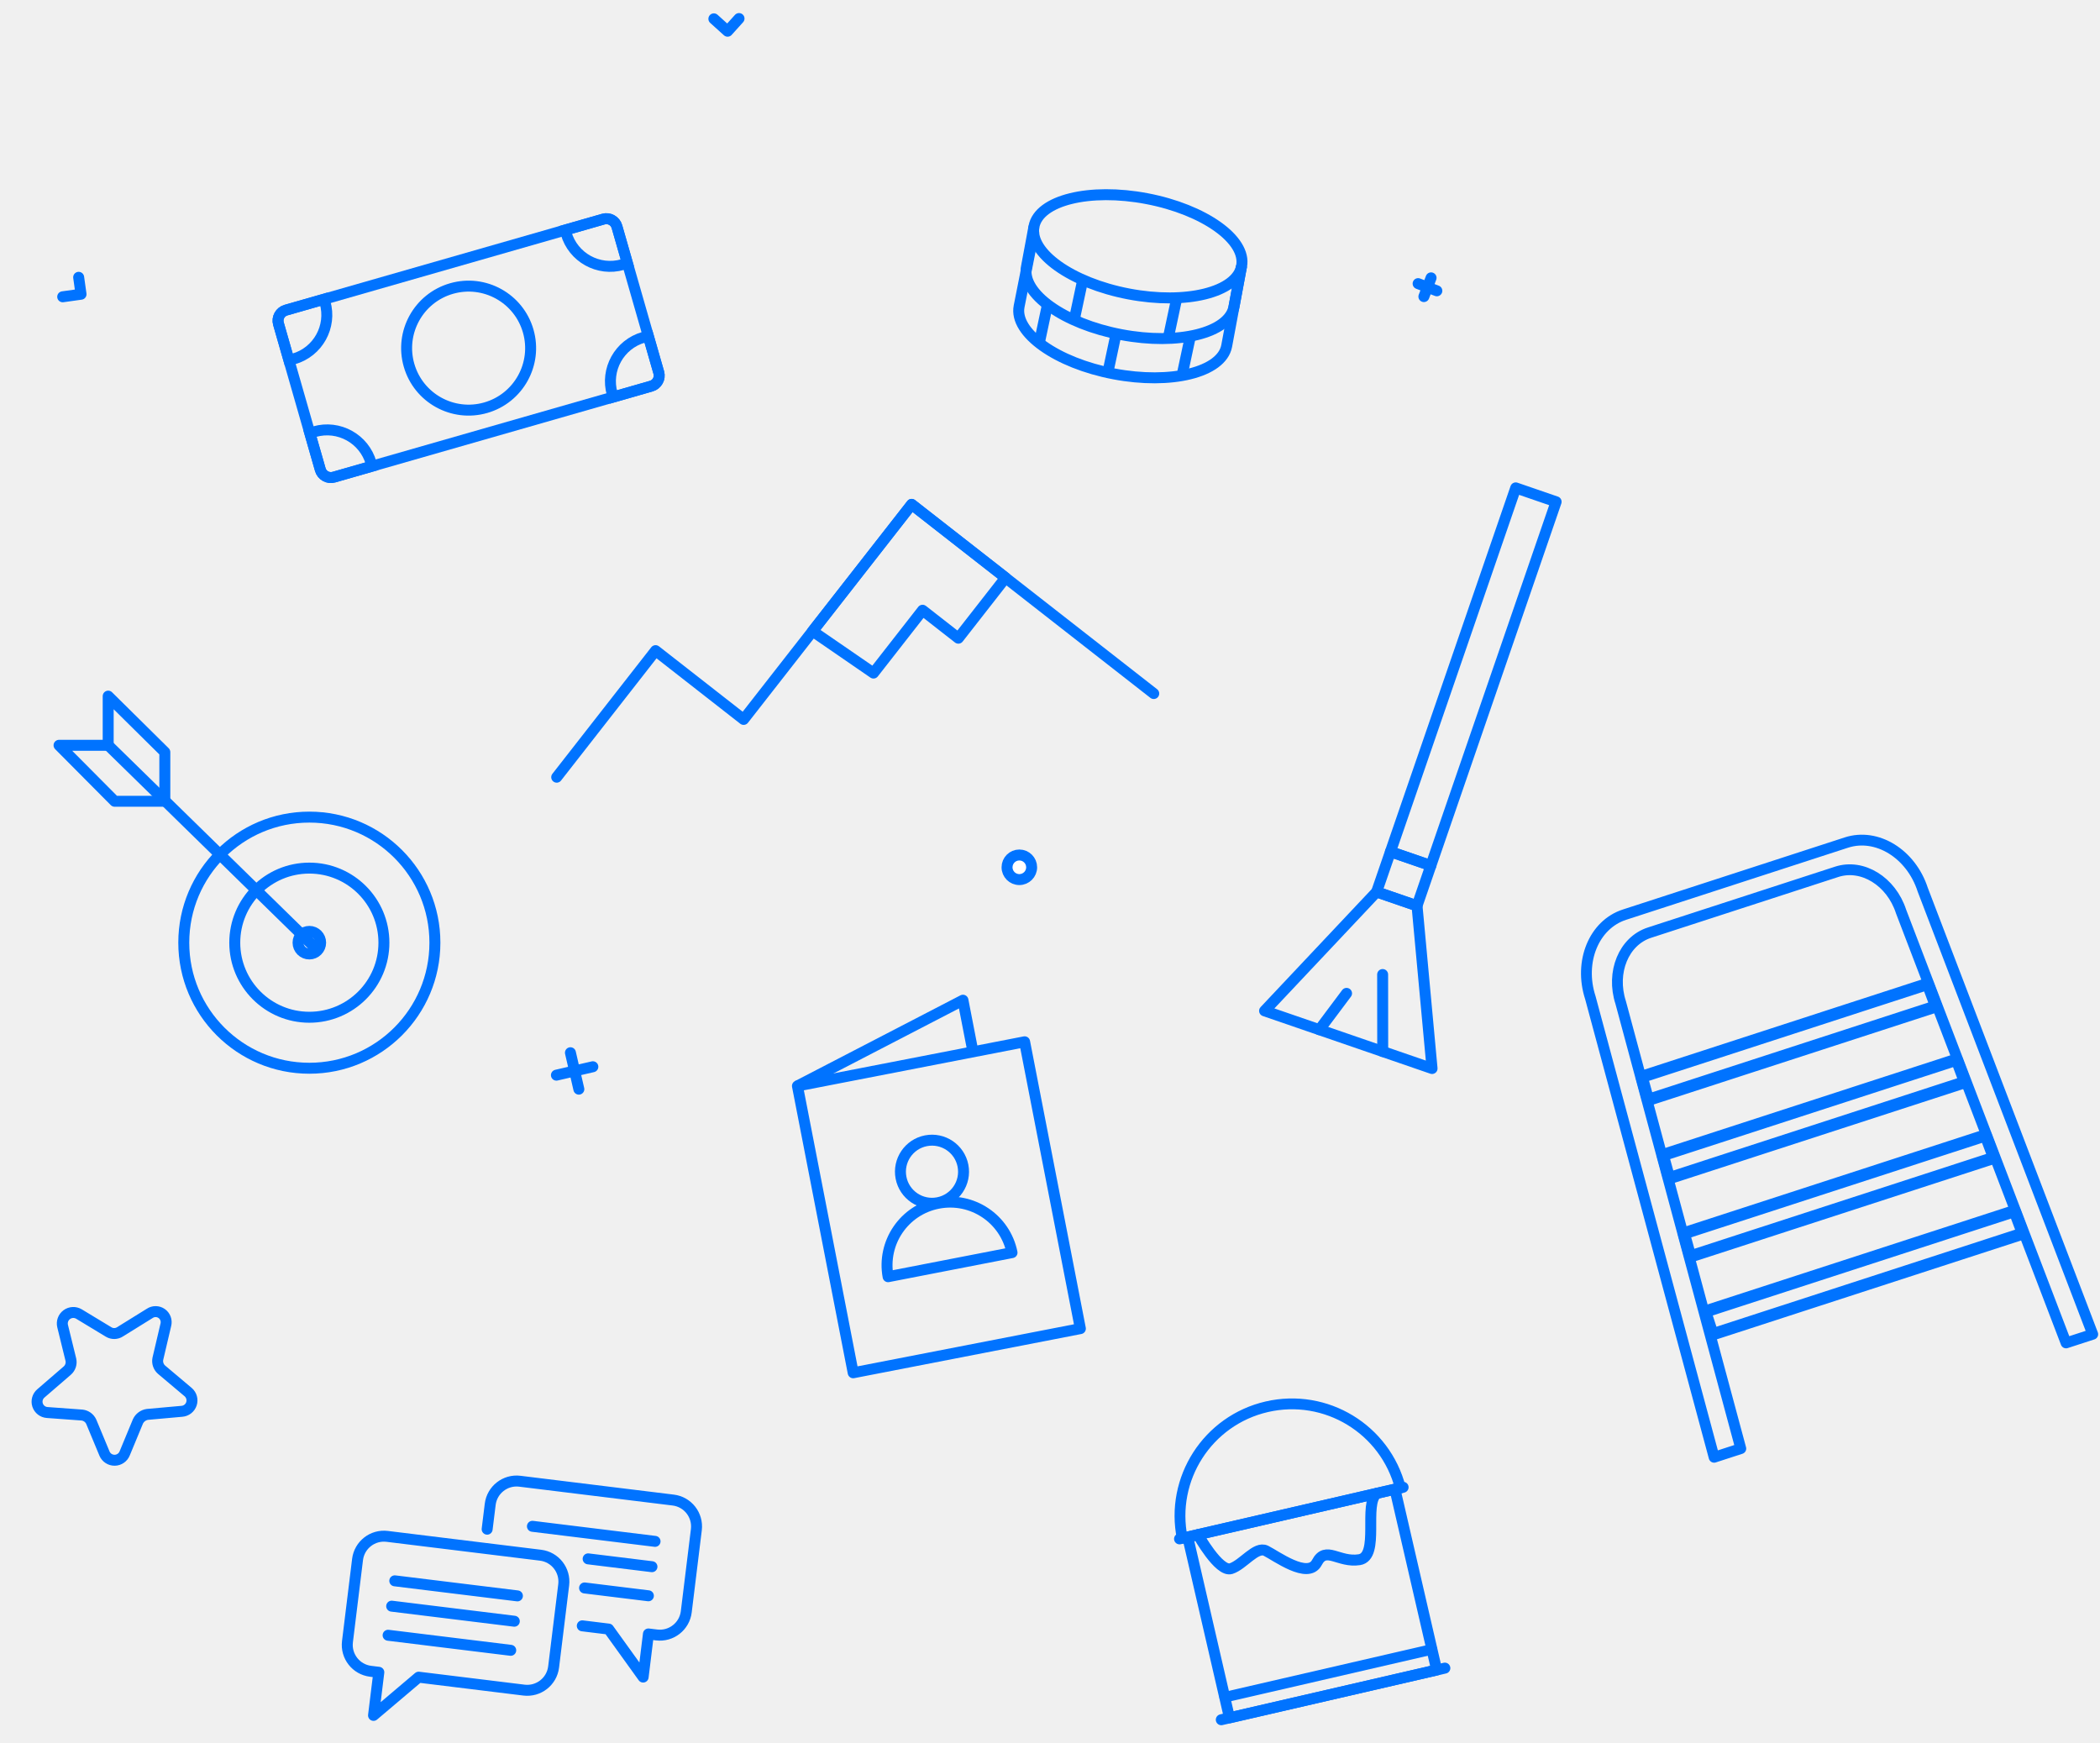
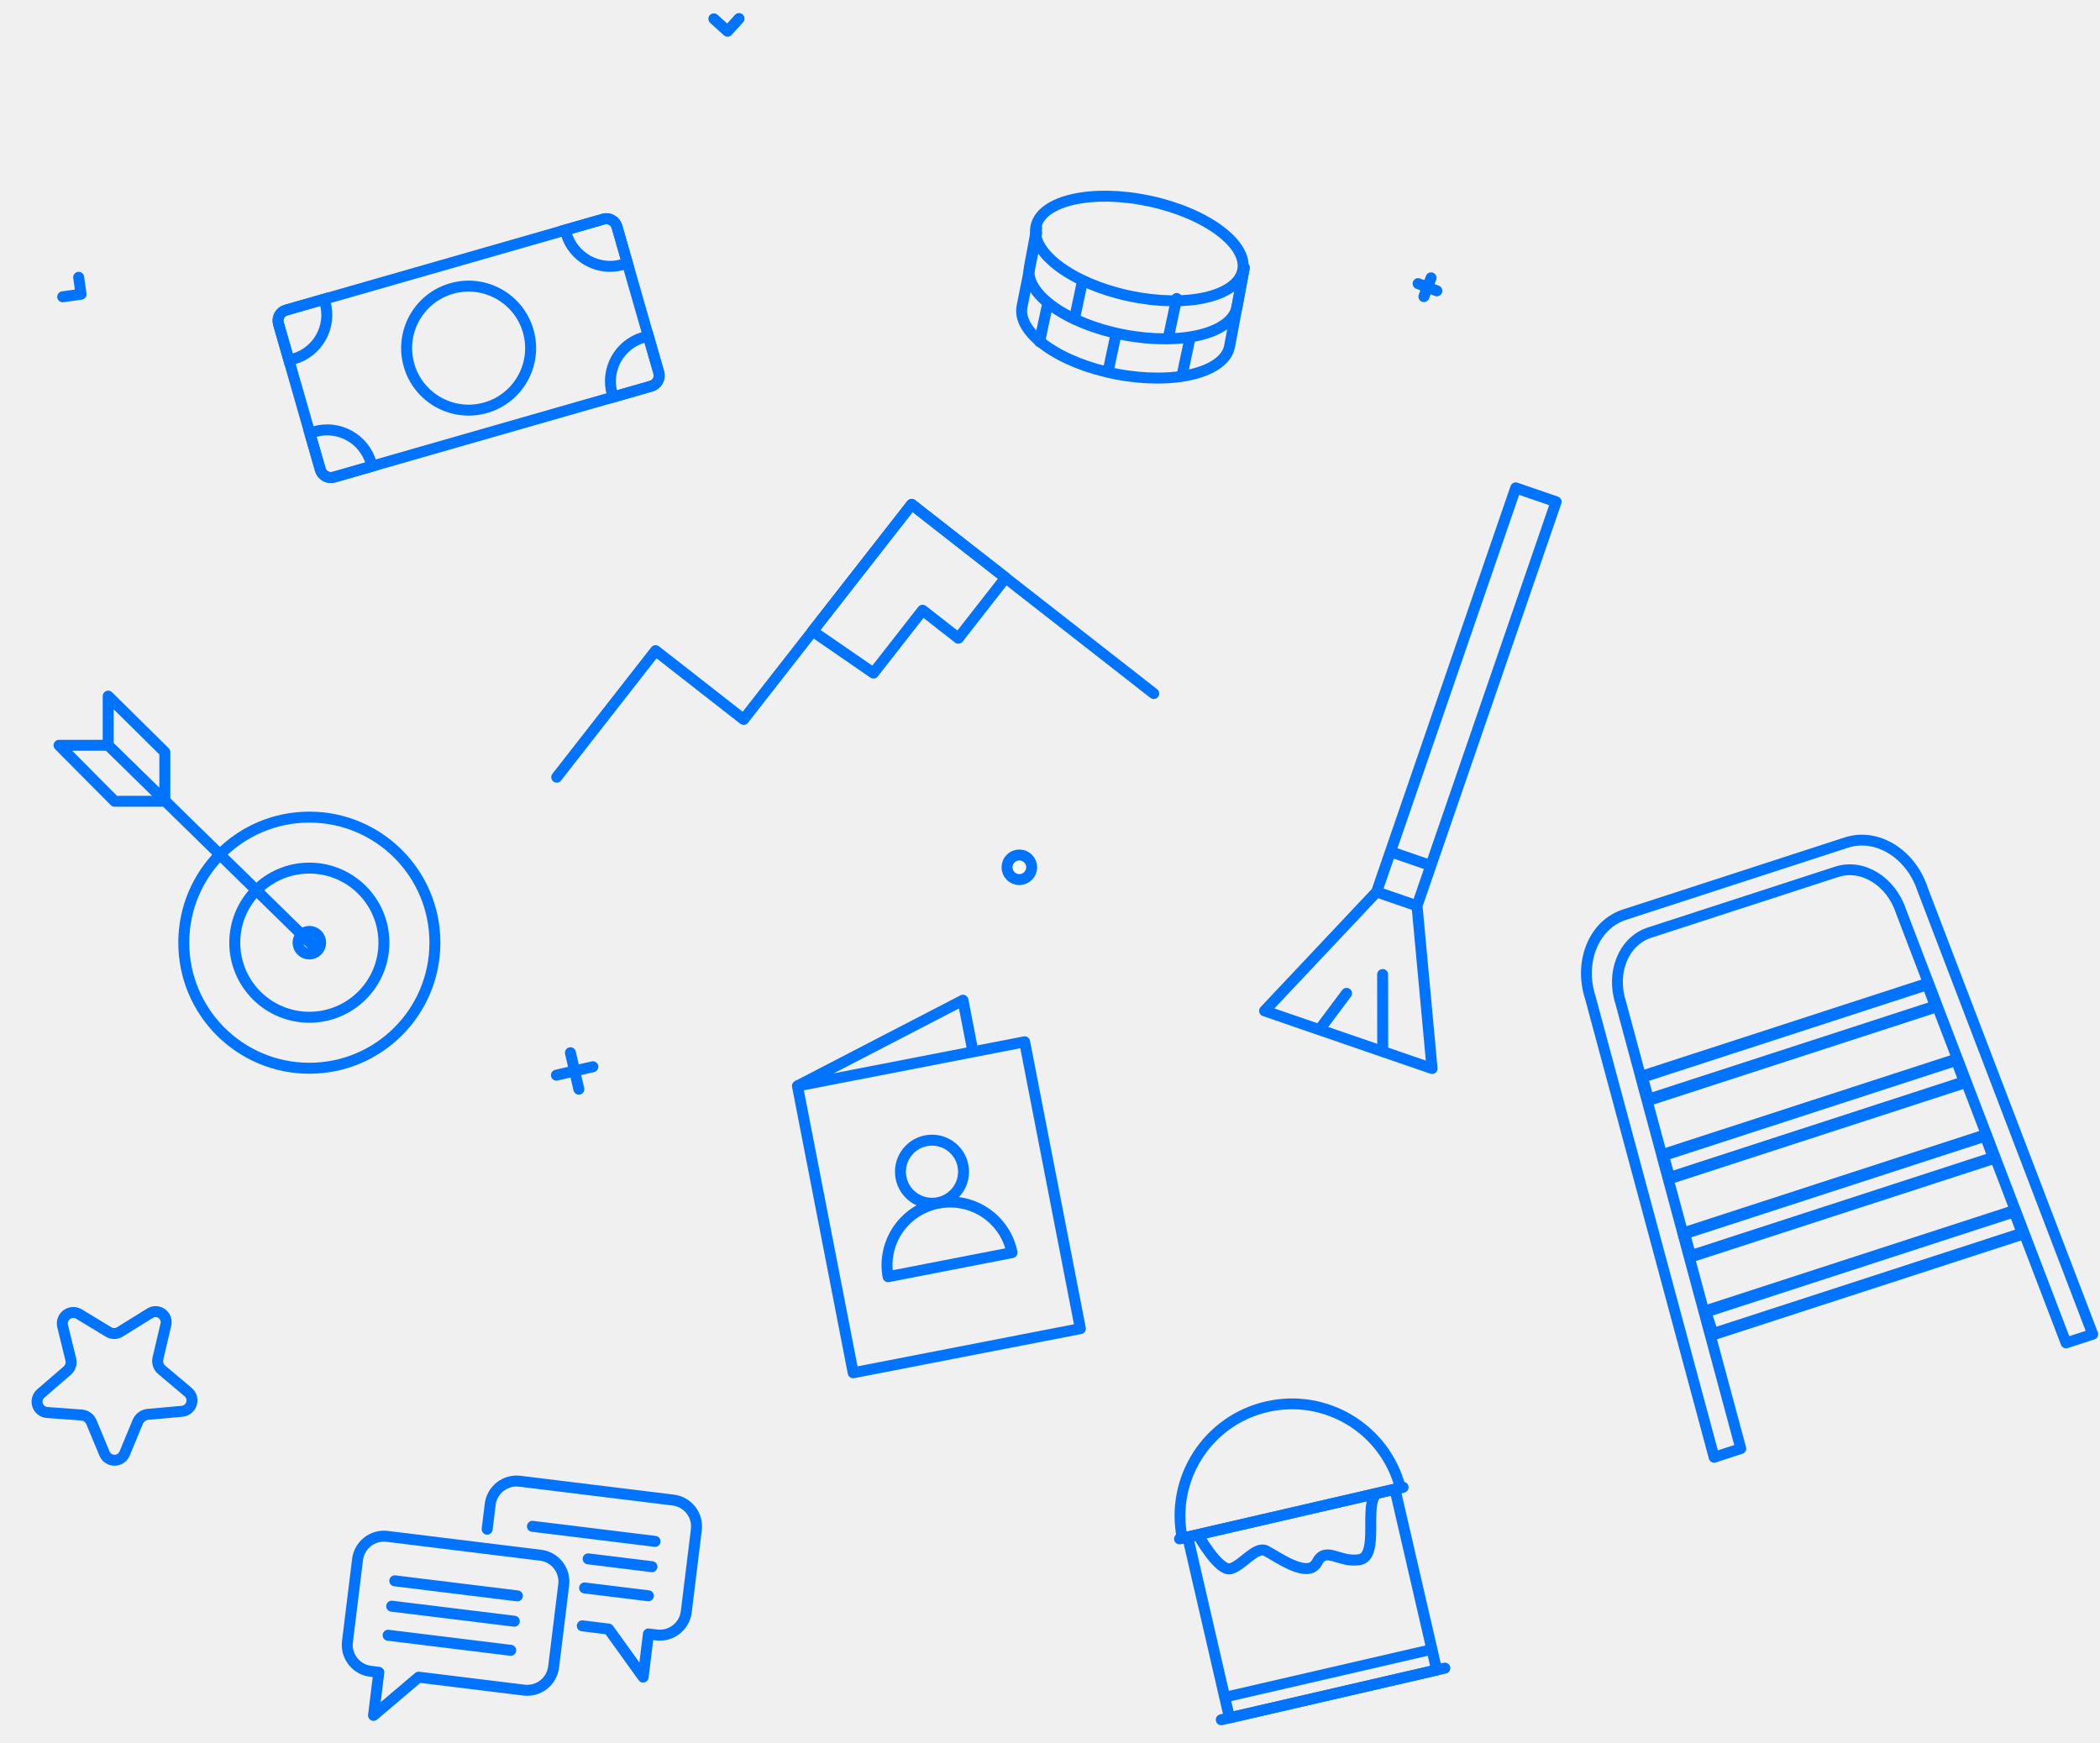
- <svg xmlns="http://www.w3.org/2000/svg" width="383.229" height="318.001" viewBox="0 0 383.229 318.001">
-   <g transform="translate(-409.226 -9797.974)">
-     <g transform="translate(420 9925.011)">
-       <path d="M714.45,2884.024v-8.969l-10.336-10.216v8.969h-8.969l10.152,10.217h8.968" transform="translate(-695.145 -2864.838)" fill="none" stroke="#0073ff" stroke-linecap="round" stroke-linejoin="round" stroke-width="2" />
-       <g transform="translate(8.968 8.968)">
-         <ellipse cx="22.914" cy="22.914" rx="22.914" ry="22.914" transform="translate(13.796 13.11)" stroke-width="2" stroke="#0073ff" stroke-linecap="round" stroke-linejoin="round" fill="none" />
-         <ellipse cx="13.609" cy="13.609" rx="13.609" ry="13.609" transform="translate(23.101 22.415)" stroke-width="2" stroke="#0073ff" stroke-linecap="round" stroke-linejoin="round" fill="none" />
-         <ellipse cx="2.061" cy="2.061" rx="2.061" ry="2.061" transform="translate(34.649 33.963)" stroke-width="2" stroke="#0073ff" stroke-linecap="round" stroke-linejoin="round" fill="none" />
-         <line x2="37.31" y2="36.501" transform="translate(0)" stroke-width="2" stroke="#0073ff" stroke-linecap="round" stroke-linejoin="round" fill="none" />
-       </g>
-     </g>
-     <g transform="translate(-360.217 6731.694) rotate(7)">
-       <path d="M1269.891,3224.616h-28.2a4.852,4.852,0,0,0-4.852,4.852v15.1a4.851,4.851,0,0,0,4.852,4.852h1.51v7.925l7.322-7.925h19.368a4.851,4.851,0,0,0,4.851-4.852v-15.1A4.852,4.852,0,0,0,1269.891,3224.616Z" transform="translate(0 -5.291)" fill="none" stroke="#0073ff" stroke-linecap="round" stroke-linejoin="round" stroke-width="2" />
-       <line x2="22.547" transform="translate(1244.058 3227.208)" stroke-width="2" stroke="#0073ff" stroke-linecap="round" stroke-linejoin="round" fill="none" />
-       <line x2="22.547" transform="translate(1244.058 3231.866)" stroke-width="2" stroke="#0073ff" stroke-linecap="round" stroke-linejoin="round" fill="none" />
-       <line x2="22.547" transform="translate(1244.058 3237.214)" stroke-width="2" stroke="#0073ff" stroke-linecap="round" stroke-linejoin="round" fill="none" />
-       <path d="M1268.965,3215.8v-4.562a4.851,4.851,0,0,1,4.851-4.852h28.2a4.852,4.852,0,0,1,4.852,4.852v15.1a4.852,4.852,0,0,1-4.852,4.852h-1.509v7.926l-7.322-7.926h-4.838" transform="translate(-9.325 0)" fill="none" stroke="#0073ff" stroke-linecap="round" stroke-linejoin="round" stroke-width="2" />
-       <line x1="22.547" transform="translate(1267.776 3214.271)" stroke-width="2" stroke="#0073ff" stroke-linecap="round" stroke-linejoin="round" fill="none" />
-       <line x1="11.733" transform="translate(1278.592 3218.928)" stroke-width="2" stroke="#0073ff" stroke-linecap="round" stroke-linejoin="round" fill="none" />
-       <line x1="11.733" transform="translate(1278.592 3224.277)" stroke-width="2" stroke="#0073ff" stroke-linecap="round" stroke-linejoin="round" fill="none" />
-     </g>
-     <g transform="matrix(0.978, 0.208, -0.208, 0.978, 566.802, 6623.795)">
-       <g transform="translate(699.248 3129.416)">
-         <path d="M738,3138.529l.37,14.571c.1,4.887-8.443,9.033-19.09,9.259s-19.363-3.551-19.467-8.438l-.185-13.695" transform="translate(-699.248 -3129.407)" fill="none" stroke="#0073ff" stroke-linecap="round" stroke-miterlimit="10" stroke-width="2" />
-         <ellipse cx="19.283" cy="8.851" rx="19.283" ry="8.851" transform="matrix(1, -0.021, 0.021, 1, 0, 0.821)" fill="none" stroke="#0073ff" stroke-miterlimit="10" stroke-width="2" />
-         <path d="M738,3138.529l.185,7.286c.1,4.887-8.443,9.032-19.09,9.259s-19.363-3.552-19.467-8.439l-.185-7.286" transform="translate(-699.248 -3129.407)" fill="none" stroke="#0073ff" stroke-linecap="round" stroke-miterlimit="10" stroke-width="2" />
-       </g>
-       <g transform="translate(710.165 3146.523)">
-         <line y2="6.71" transform="translate(0 0.567)" fill="none" stroke="#0073ff" stroke-linecap="round" stroke-miterlimit="10" stroke-width="2" />
-         <line y2="7.277" transform="translate(17.476)" fill="none" stroke="#0073ff" stroke-linecap="round" stroke-miterlimit="10" stroke-width="2" />
-       </g>
-       <g transform="translate(704.807 3153.012)">
-         <line y2="6.426" transform="translate(13.357 2.811)" fill="none" stroke="#0073ff" stroke-linecap="round" stroke-miterlimit="10" stroke-width="2" />
-         <line y2="6.426" fill="none" stroke="#0073ff" stroke-linecap="round" stroke-miterlimit="10" stroke-width="2" />
-         <line y2="6.71" transform="translate(26.714)" fill="none" stroke="#0073ff" stroke-linecap="round" stroke-miterlimit="10" stroke-width="2" />
-       </g>
-     </g>
-     <path d="M1340.607,2703.839l-4.74,4.193a1.993,1.993,0,0,1-3.326-1.567l.376-6.295a2.109,2.109,0,0,0-.988-1.848l-5.505-3.2a1.983,1.983,0,0,1,.5-3.638l6.148-1.625a2.047,2.047,0,0,0,1.465-1.5l1.337-6.18a2.01,2.01,0,0,1,3.645-.663l3.428,5.313a1.956,1.956,0,0,0,1.9.885l6.327-.644a1.928,1.928,0,0,1,1.733,3.16l-4.026,4.932a2.105,2.105,0,0,0-.274,2.077l2.581,5.829a1.993,1.993,0,0,1-2.561,2.638l-5.913-2.255A2.271,2.271,0,0,0,1340.607,2703.839Z" transform="translate(-1955.814 8214.849) rotate(-26)" fill="none" stroke="#0073ff" stroke-miterlimit="10" stroke-width="2" />
-     <g transform="translate(-1657.628 7211.638) rotate(-13)">
-       <line y2="6.823" transform="translate(1490.296 3195.595)" stroke-width="2" stroke="#0073ff" stroke-linecap="round" stroke-linejoin="round" fill="#fff" />
-       <line x2="6.823" transform="translate(1486.884 3199.007)" stroke-width="2" stroke="#0073ff" stroke-linecap="round" stroke-linejoin="round" fill="#fff" />
-     </g>
-     <path d="M0,2.41l3.311.647L3.908,0" transform="translate(540.741 9799.346) rotate(31)" fill="none" stroke="#0073ff" stroke-linecap="round" stroke-linejoin="round" stroke-width="2" />
-     <g transform="translate(221.745 9684.626) rotate(-11)">
-       <rect width="42.235" height="53.321" stroke-width="2" fill="none" stroke="#0073ff" stroke-linejoin="round" transform="translate(267.445 369.341)" />
-       <path d="M286.154,376.689a5.758,5.758,0,1,1-5.759-5.759A5.759,5.759,0,0,1,286.154,376.689Z" transform="translate(8.167 12.702)" fill="none" stroke="#0073ff" stroke-linejoin="round" stroke-width="2" />
-       <path d="M271.94,387.842a11.52,11.52,0,0,1,23.039,0Z" transform="translate(5.104 18.826)" fill="none" stroke="#0073ff" stroke-linejoin="round" stroke-width="2" />
-       <path d="M267.445,369.342l32.635-9.6v9.6" transform="translate(0)" fill="none" stroke="#0073ff" stroke-linejoin="round" stroke-width="2" />
-     </g>
-     <g transform="translate(-1180.521 7024.462) rotate(-16)">
-       <rect width="64.26" height="31.703" rx="2" transform="translate(796.244 3173.053)" fill="none" stroke="#0073ff" stroke-miterlimit="10" stroke-width="2" />
-       <circle cx="11.313" cy="11.313" r="11.313" transform="translate(817.061 3177.592)" fill="none" stroke="#0073ff" stroke-miterlimit="10" stroke-width="2" />
-       <g transform="translate(851.258 3173.054)">
-         <path d="M859.533,3195.777a8.351,8.351,0,0,0-8.351,8.352c0,.2.016.4.029.6h7.214a2,2,0,0,0,2-2v-6.9A8.577,8.577,0,0,0,859.533,3195.777Z" transform="translate(-851.183 -3173.023)" fill="none" stroke="#0073ff" stroke-miterlimit="10" stroke-width="2" />
-         <path d="M859.533,3182a8.351,8.351,0,0,1-8.351-8.352c0-.2.016-.4.029-.6h7.214a2,2,0,0,1,2,2v6.9A8.192,8.192,0,0,1,859.533,3182Z" transform="translate(-851.183 -3173.054)" fill="none" stroke="#0073ff" stroke-miterlimit="10" stroke-width="2" />
-       </g>
-       <g transform="translate(796.244 3173.054)">
-         <path d="M797.139,3195.777a8.352,8.352,0,0,1,8.351,8.352c0,.2-.016.4-.03.6h-7.214a2,2,0,0,1-2-2v-6.9A8.607,8.607,0,0,1,797.139,3195.777Z" transform="translate(-796.244 -3173.023)" fill="none" stroke="#0073ff" stroke-miterlimit="10" stroke-width="2" />
-         <path d="M797.139,3182a8.351,8.351,0,0,0,8.351-8.352c0-.2-.016-.4-.03-.6h-7.214a2,2,0,0,0-2,2v6.9A8.221,8.221,0,0,0,797.139,3182Z" transform="translate(-796.244 -3173.054)" fill="none" stroke="#0073ff" stroke-miterlimit="10" stroke-width="2" />
-       </g>
-     </g>
-     <g transform="translate(425.747 6331.827) rotate(21)">
-       <line y2="3.66" transform="translate(1488.714 3195.595)" stroke-width="2" stroke="#0073ff" stroke-linecap="round" stroke-linejoin="round" fill="#fff" />
-       <line x2="3.66" transform="translate(1486.884 3197.425)" stroke-width="2" stroke="#0073ff" stroke-linecap="round" stroke-linejoin="round" fill="#fff" />
-     </g>
-     <path d="M1461.151,3167.854a2.244,2.244,0,1,1,2.245-2.245,2.245,2.245,0,0,1-2.245,2.245" transform="translate(-865.906 6790.635)" fill="#fff" stroke="#0073ff" stroke-linecap="round" stroke-linejoin="round" stroke-width="2" />
-     <path d="M0,2.41l3.311.647L3.908,0" transform="matrix(0.946, -0.326, 0.326, 0.946, 419.884, 9849.854)" fill="none" stroke="#0073ff" stroke-linecap="round" stroke-linejoin="round" stroke-width="2" />
-     <g transform="translate(-402.049 6925.945) rotate(-7)">
-       <g transform="translate(538.768 3061.124)">
-         <path d="M538.768,3102.644l20.724-20.725,14.417,14.417,35.213-35.212,39.646,39.646" transform="translate(-538.768 -3061.124)" fill="none" stroke="#0073ff" stroke-linecap="round" stroke-linejoin="round" stroke-miterlimit="10" stroke-width="2" />
-         <path d="M570.128,3081.884l10.1,8.945,10.288-10.288,5.859,5.859,9.9-9.9-15.38-15.38Z" transform="translate(-520.534 -3061.124)" fill="none" stroke="#0073ff" stroke-linecap="round" stroke-linejoin="round" stroke-miterlimit="10" stroke-width="2" />
-       </g>
-     </g>
-     <g transform="translate(671.597 7575.69) rotate(19)">
-       <rect width="7.797" height="70.214" transform="translate(765.95 2180.759)" stroke-width="2" stroke="#0073ff" stroke-linecap="round" stroke-linejoin="round" fill="none" />
-       <rect width="7.797" height="7.764" transform="translate(765.95 2250.973)" stroke-width="2" stroke="#0073ff" stroke-linecap="round" stroke-linejoin="round" fill="none" />
-       <path d="M786.01,2256.019H753.686l12.264-27.178h7.8Z" transform="translate(0 29.897)" fill="none" stroke="#0073ff" stroke-linecap="round" stroke-linejoin="round" stroke-width="2" />
-       <line x1="4.588" y1="13.281" transform="translate(771.898 2272.635)" stroke-width="2" stroke="#0073ff" stroke-linecap="round" stroke-linejoin="round" fill="none" />
-       <line y1="7.884" x2="2.536" transform="translate(764.256 2278.031)" stroke-width="2" stroke="#0073ff" stroke-linecap="round" stroke-linejoin="round" fill="none" />
-     </g>
-     <g transform="translate(-674.165 8144.771) rotate(-13)">
-       <rect width="38.809" height="33.871" transform="translate(831.83 2176.596)" stroke-width="2" stroke="#0073ff" stroke-linecap="round" stroke-linejoin="round" fill="none" />
-       <path d="M830.809,2176.6a20.432,20.432,0,0,1,40.851,0" fill="none" stroke="#0073ff" stroke-linecap="round" stroke-linejoin="round" stroke-width="1.975" />
-       <path d="M833.745,2176.6s2.187,7.588,4.485,7.4,5.369-3.024,6.935-1.75,6.292,6.864,8.59,4.184,3.833.971,7.66,1.244,2.993-9.893,5.853-11.074" fill="none" stroke="#0073ff" stroke-linecap="round" stroke-linejoin="round" stroke-width="2" />
-       <line x1="41.872" transform="translate(830.298 2210.467)" stroke-width="2" stroke="#0073ff" stroke-linecap="round" stroke-linejoin="round" fill="none" />
-       <line x1="41.872" transform="translate(830.298 2176.596)" stroke-width="2" stroke="#0073ff" stroke-linecap="round" stroke-linejoin="round" fill="none" />
-       <line x1="38.809" transform="translate(831.83 2206.605)" stroke-width="1.925" stroke="#0073ff" stroke-linecap="round" stroke-linejoin="round" fill="none" />
-     </g>
-     <g transform="matrix(0.951, -0.309, 0.309, 0.951, -600.327, 8017.191)">
-       <path d="M630.325,2355.319l4.306-84.186c0-5.809,4-10.518,8.937-10.518h35.927c4.936,0,8.937,4.709,8.937,10.518l4.307,84.186h5.121l-4.438-86.767c0-6.886-4.743-12.469-10.595-12.469H640.236c-5.851,0-10.594,5.583-10.594,12.469l-4.438,86.767Z" fill="none" stroke="#0073ff" stroke-linecap="round" stroke-linejoin="round" stroke-width="1.975" />
-       <path d="M689.172,2289.574l-.193-4.371H634.085l-.193,4.371Z" fill="none" stroke="#0073ff" stroke-linecap="round" stroke-linejoin="round" stroke-width="2.211" />
-       <path d="M689.735,2299.978H633.329l-.193,4.371h56.791Z" fill="none" stroke="#0073ff" stroke-linecap="round" stroke-linejoin="round" stroke-width="2.211" />
-       <path d="M690.491,2314.752H632.573l-.193,4.371h58.3Z" fill="none" stroke="#0073ff" stroke-linecap="round" stroke-linejoin="round" stroke-width="2.211" />
-       <path d="M691.246,2329.526H631.864v4.371h59.529v-1.049Z" fill="none" stroke="#0073ff" stroke-linecap="round" stroke-linejoin="round" stroke-width="2.211" />
+ <svg xmlns="http://www.w3.org/2000/svg" width="383.229" height="318.001">
+   <g fill="none" stroke="#0073ff" stroke-linecap="round" stroke-linejoin="round" stroke-width="2">
+     <path d="M30.079 146.223v-8.969l-10.336-10.216v8.969h-8.969l10.152 10.217h8.968" />
+     <g transform="translate(19.742 136.005)">
+       <ellipse cx="22.914" cy="22.914" rx="22.914" ry="22.914" transform="translate(13.796 13.11)" />
+       <ellipse cx="13.609" cy="13.609" rx="13.609" ry="13.609" transform="translate(23.101 22.415)" />
+       <ellipse cx="2.061" cy="2.061" rx="2.061" ry="2.061" transform="translate(34.649 33.963)" />
+       <path d="M0 0l37.31 36.501" />
    </g>
  </g>
+   <g fill="none" stroke="#0073ff" stroke-linecap="round" stroke-linejoin="round" stroke-width="2">
+     <path d="M98.645 283.81l-27.99-3.437a4.852 4.852 0 0 0-5.407 4.224l-1.84 14.988a4.851 4.851 0 0 0 4.225 5.407l1.498.184-.965 7.866 8.233-6.974 19.224 2.36a4.851 4.851 0 0 0 5.406-4.224l1.84-14.988a4.852 4.852 0 0 0-4.224-5.407zm-26.601 4.675l22.38 2.748m-22.947 1.876l22.379 2.747m-23.031 2.561l22.379 2.748" />
+     <path d="M88.9 279.061l.556-4.528a4.851 4.851 0 0 1 5.407-4.224l27.99 3.436a4.852 4.852 0 0 1 4.224 5.408l-1.84 14.987a4.852 4.852 0 0 1-5.408 4.225l-1.497-.184-.966 7.867-6.302-8.76-4.802-.59m13.279-15.415l-22.379-2.748m21.813 7.371l-11.645-1.43m10.994 6.739l-11.646-1.43" />
+   </g>
+   <g fill="none" stroke="#0073ff" stroke-miterlimit="10" stroke-width="2">
+     <g transform="rotate(12.04 -55.542 921.846)">
+       <path d="M38.752 9.122l.37 14.571c.1 4.887-8.443 9.033-19.09 9.259S.669 29.401.565 24.514L.38 10.819" stroke-linecap="round" />
+       <ellipse cx="19.283" cy="8.851" rx="19.283" ry="8.851" transform="translate(0 .821)" />
+       <path d="M38.752 9.122l.185 7.286c.1 4.887-8.443 9.032-19.09 9.259S.484 22.115.38 17.228L.195 9.942" stroke-linecap="round" />
+     </g>
+     <path d="M197.523 51.39l-1.396 6.562m18.605-3.482l-1.514 7.117m-9.688.007l-1.337 6.285M191.05 56.067l-1.336 6.284m27.463-.728l-1.396 6.562" stroke-linecap="round" />
+   </g>
+   <path d="M25.175 259.386l-2.423 5.846a1.993 1.993 0 0 1-3.676.05l-2.422-5.823a2.109 2.109 0 0 0-1.698-1.227l-6.35-.463a1.983 1.983 0 0 1-1.146-3.49l4.814-4.155a2.047 2.047 0 0 0 .659-1.99l-1.508-6.141a2.01 2.01 0 0 1 2.986-2.194l5.41 3.273a1.956 1.956 0 0 0 2.096-.038l5.404-3.352a1.928 1.928 0 0 1 2.943 2.08l-1.457 6.198a2.105 2.105 0 0 0 .665 1.987l4.875 4.108a1.993 1.993 0 0 1-1.146 3.493l-6.303.566a2.271 2.271 0 0 0-1.723 1.272z" fill="none" stroke="#0073ff" stroke-miterlimit="10" stroke-width="2" />
+   <path d="M104.098 192.112l1.535 6.649m-4.092-2.556l6.648-1.535" stroke-width="2" stroke="#0073ff" stroke-linecap="round" stroke-linejoin="round" fill="#fff" />
+   <path d="M130.274 3.438l2.505 2.26 2.086-2.313" fill="none" stroke="#0073ff" stroke-linecap="round" stroke-linejoin="round" stroke-width="2" />
+   <g stroke-width="2" fill="none" stroke="#0073ff" stroke-linejoin="round">
+     <path d="M145.524 198.176l41.459-8.059 10.174 52.342-41.459 8.059z" />
+     <path d="M175.732 212.73a5.758 5.758 0 1 1-6.752-4.555 5.759 5.759 0 0 1 6.752 4.555z" />
+     <path d="M162.069 232.986a11.52 11.52 0 0 1 22.616-4.396zm-16.545-34.809l30.204-15.65 1.831 9.423" />
+   </g>
+   <g transform="rotate(-16 -10662.155 4269.063)" fill="none" stroke="#0073ff" stroke-miterlimit="10" stroke-width="2">
+     <rect width="64.26" height="31.703" rx="2" transform="translate(796.244 3173.053)" />
+     <circle cx="11.313" cy="11.313" r="11.313" transform="translate(817.061 3177.592)" />
+     <path d="M859.608 3195.808a8.351 8.351 0 0 0-8.351 8.352c0 .2.016.4.029.6h7.214a2 2 0 0 0 2-2v-6.9a8.577 8.577 0 0 0-.892-.052zm0-13.808a8.351 8.351 0 0 1-8.351-8.352c0-.2.016-.4.029-.6h7.214a2 2 0 0 1 2 2v6.9a8.192 8.192 0 0 1-.892.052zm-62.469 13.808a8.352 8.352 0 0 1 8.351 8.352c0 .2-.016.4-.03.6h-7.214a2 2 0 0 1-2-2v-6.9a8.607 8.607 0 0 1 .893-.052zm0-13.808a8.351 8.351 0 0 0 8.351-8.352c0-.2-.016-.4-.03-.6h-7.214a2 2 0 0 0-2 2v6.9a8.221 8.221 0 0 0 .893.052z" />
+   </g>
+   <path d="M261.156 50.705l-1.311 3.417m-1.053-2.364l3.417 1.312m-76.19 107.445a2.244 2.244 0 1 1 2.245-2.245 2.245 2.245 0 0 1-2.245 2.245" stroke-width="2" stroke="#0073ff" stroke-linecap="round" stroke-linejoin="round" fill="#fff" />
+   <path d="M11.444 54.16l3.343-.467-.432-3.087" fill="none" stroke="#0073ff" stroke-linecap="round" stroke-linejoin="round" stroke-width="2.001" />
+   <g fill="none" stroke="#0073ff" stroke-linecap="round" stroke-linejoin="round" stroke-miterlimit="10" stroke-width="2">
+     <path d="M101.594 141.83l18.044-23.097 16.067 12.552 30.659-39.24 44.182 34.518" />
+     <path d="M148.289 115.18l11.114 7.647 8.958-11.465 6.53 5.101 8.619-11.032-17.14-13.391z" />
+   </g>
+   <path d="M276.605 89.033l7.372 2.539-22.859 66.388-7.372-2.538zm-22.859 66.389l7.372 2.538-2.528 7.341-7.372-2.538zm7.591 39.57l-30.563-10.524 20.444-21.704 7.375 2.54zm-9.006-3.101l-.014-14.051m-11.549 10.069l4.965-6.63" stroke-width="2" stroke="#0073ff" stroke-linecap="round" stroke-linejoin="round" fill="none" />
+   <g stroke="#0073ff" stroke-linecap="round" stroke-linejoin="round" fill="none">
+     <path stroke-width="2" d="M216.747 280.486l37.814-8.73 7.62 33.003-37.815 8.73z" />
+     <path d="M215.753 280.72a20.432 20.432 0 0 1 39.804-9.19" stroke-width="1.975" />
+     <path d="M218.614 280.06s3.838 6.9 6.034 6.2 4.551-4.154 6.364-3.265 7.675 5.273 9.31 2.145 3.954.084 7.744-.511.691-10.313 3.212-12.107m12.394 31.892l-40.799 9.42m33.18-42.423l-40.799 9.42" stroke-width="2" />
+     <path stroke-width="1.925" d="M261.312 300.996l-37.815 8.73" />
+   </g>
+   <g fill="none" stroke="#0073ff" stroke-linecap="round" stroke-linejoin="round">
+     <path d="M317.68 264.355l-21.919-81.391c-1.795-5.525.554-11.24 5.25-12.765l34.166-11.101c4.694-1.525 9.954 1.717 11.749 7.241l30.11 78.73 4.87-1.582-31.032-81.144c-2.128-6.549-8.364-10.393-13.929-8.585l-40.504 13.161c-5.564 1.808-8.35 8.583-6.222 15.132l22.59 83.886z" stroke-width="1.975" />
+     <path d="M353.328 183.648l-1.534-4.097-52.204 16.962 1.167 4.216zm3.75 9.72l-53.642 17.43 1.167 4.216 54.008-17.549zm5.284 13.816l-55.08 17.897 1.167 4.217 55.444-18.015zm5.283 13.817l-56.472 18.35 1.35 4.156 56.613-18.394-.324-.998z" stroke-width="2.211" />
+   </g>
</svg>
